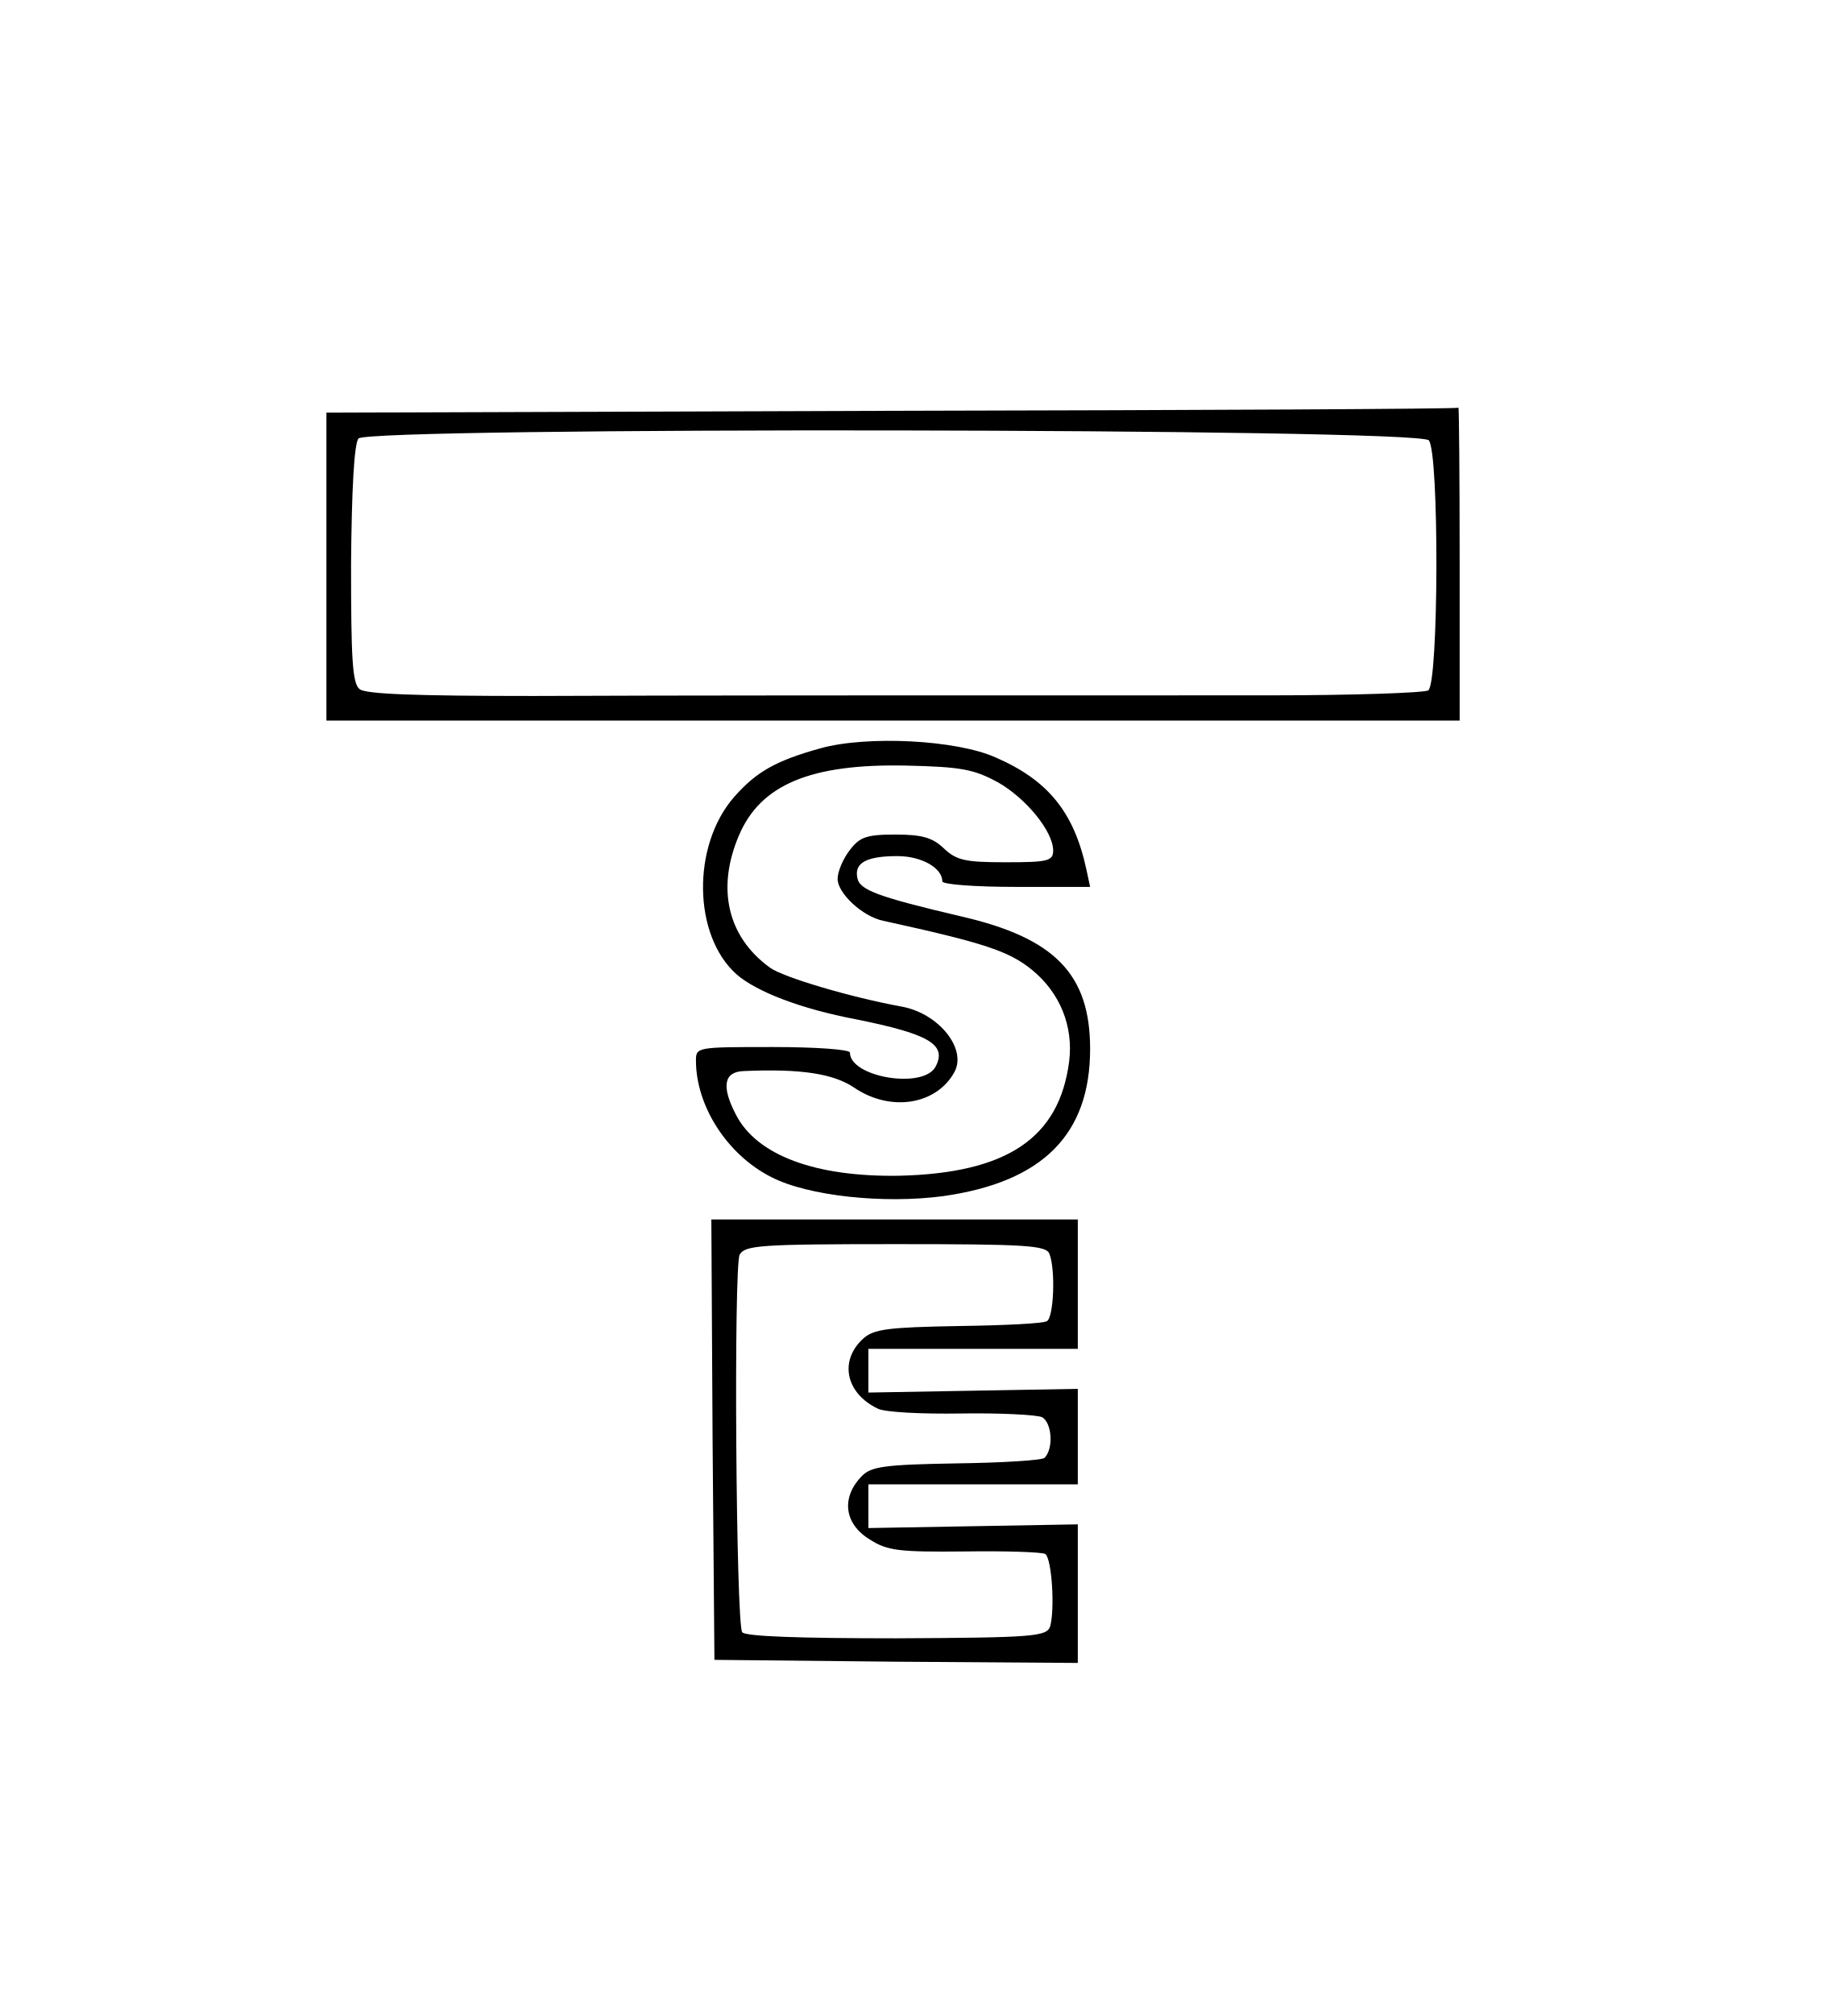
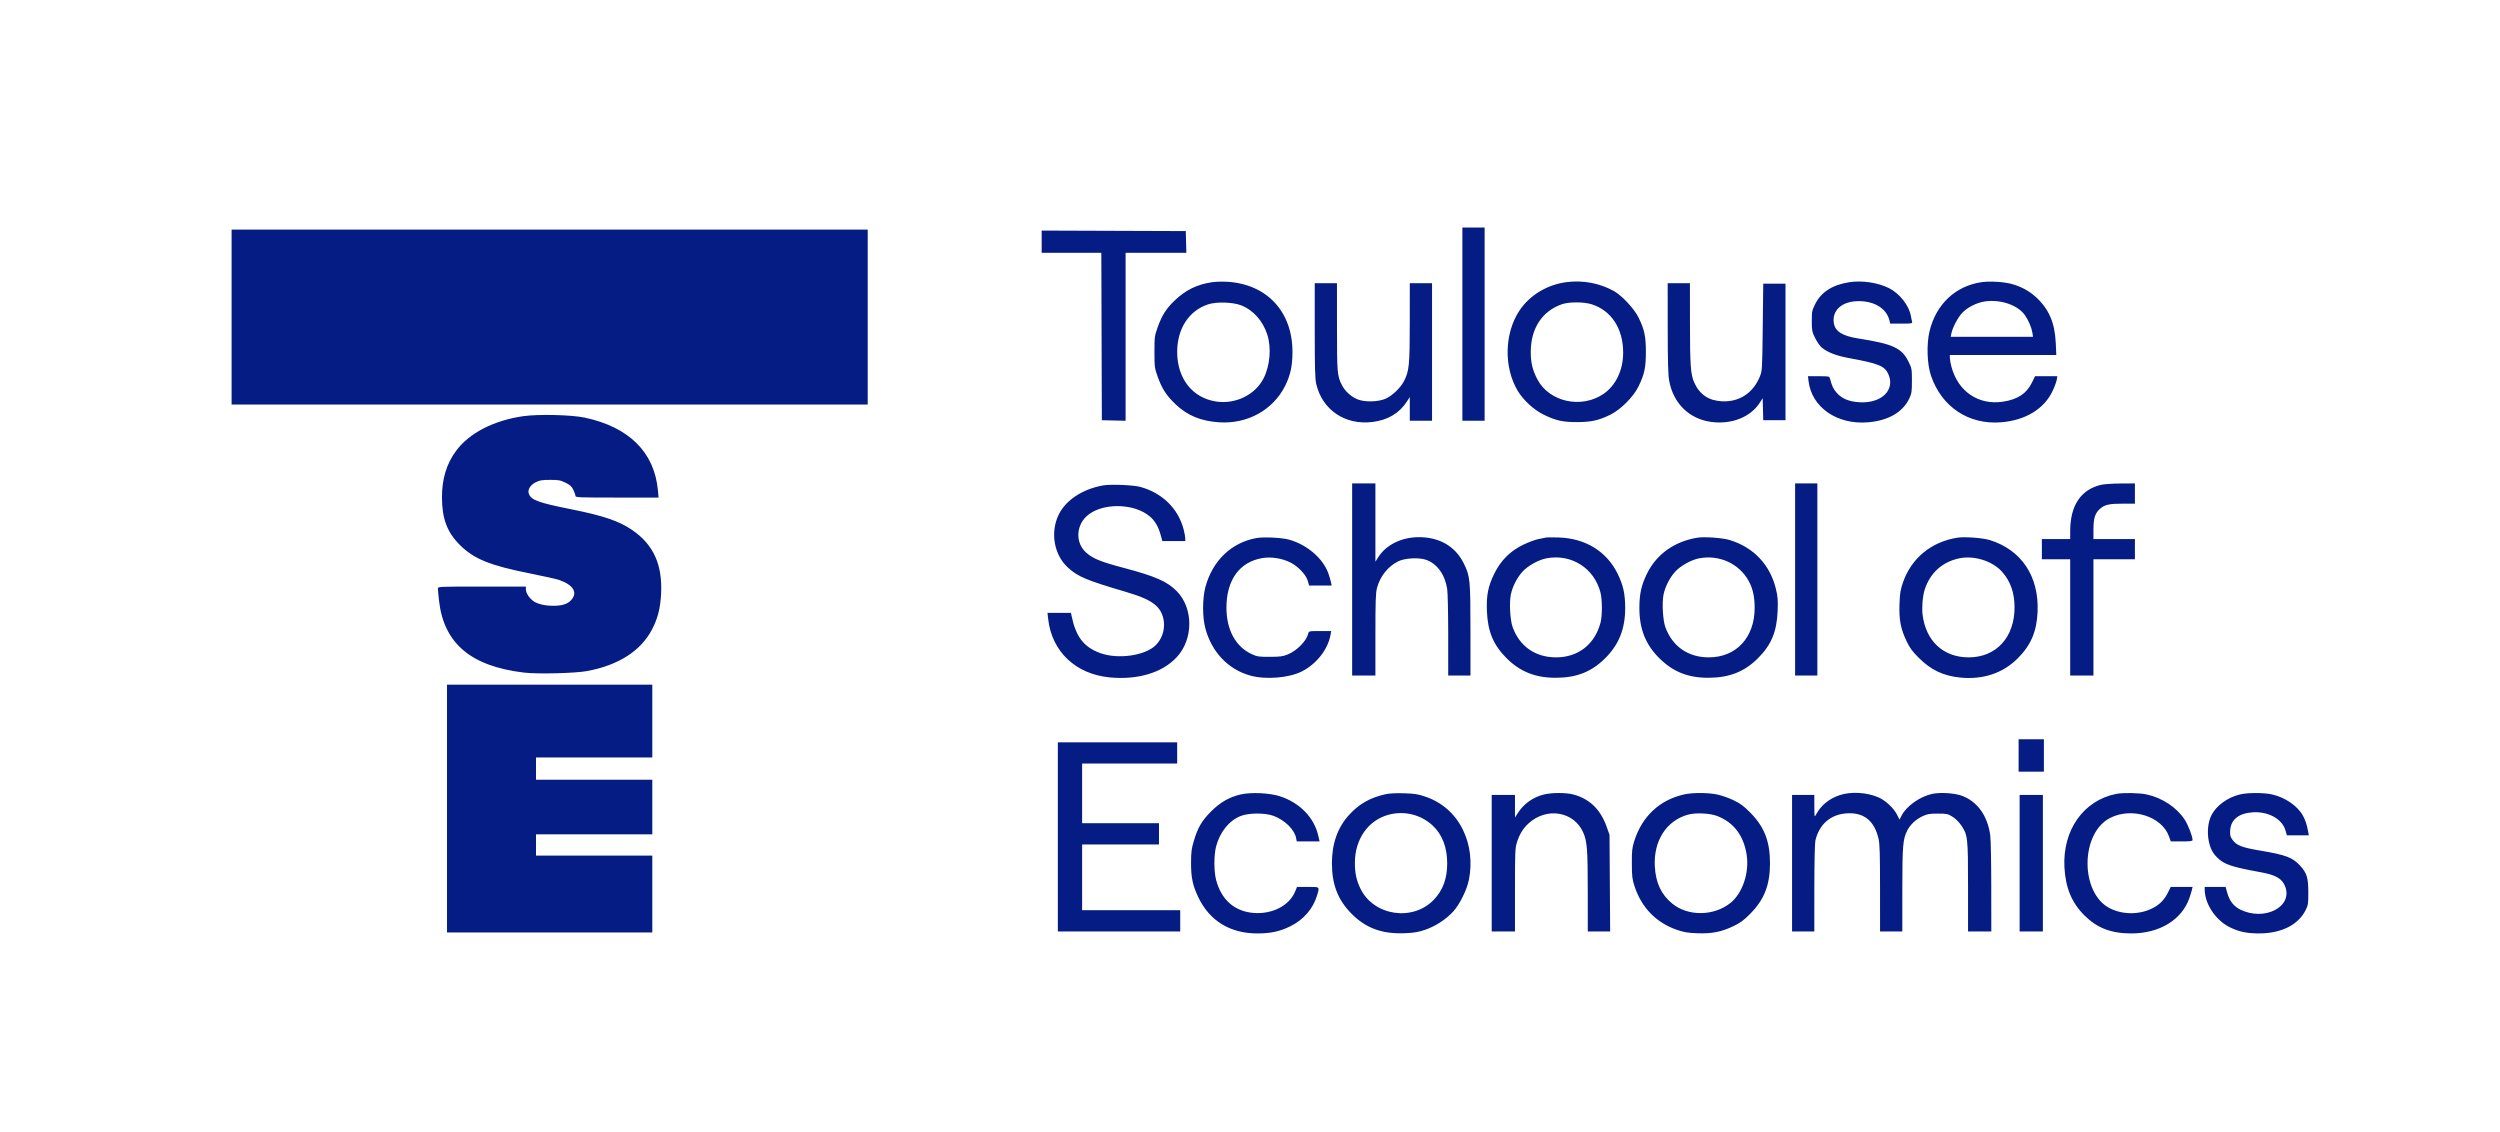
- <svg xmlns="http://www.w3.org/2000/svg" version="1.0" width="300pt" height="327pt" viewBox="0 0 300 327" preserveAspectRatio="xMidYMid meet">
-   <g transform="translate(0,327) scale(0.1,-0.1)" fill="#000000" stroke="none">
-     <path d="M1448 2603 l-918 -3 0 -250 0 -250 920 0 920 0 0 255 c0 140 -1 254 -2 253 -2 -2 -416 -4 -920 -5z m872 -48 c17 -21 16 -395 -1 -406 -8 -4 -124 -8 -259 -8 -666 0 -948 0 -1194 -1 -191 0 -272 3 -282 11 -12 9 -14 50 -14 203 1 121 5 195 12 204 16 19 1722 17 1738 -3z" />
-     <path d="M1332 2055 c-72 -20 -104 -38 -140 -79 -69 -79 -67 -225 4 -288 32 -28 104 -56 194 -73 119 -24 148 -41 129 -77 -20 -37 -139 -17 -139 23 0 5 -55 9 -125 9 -123 0 -125 0 -125 -22 0 -74 51 -153 122 -189 60 -31 183 -44 280 -31 161 23 238 100 238 239 0 121 -57 180 -209 215 -136 32 -166 43 -169 63 -5 24 15 35 65 35 39 0 73 -19 73 -41 0 -5 53 -9 120 -9 l120 0 -6 28 c-20 93 -62 145 -147 182 -64 29 -210 36 -285 15z m288 -55 c46 -26 90 -80 90 -111 0 -17 -9 -19 -77 -19 -66 0 -80 3 -101 23 -18 17 -35 22 -78 22 -47 0 -58 -4 -74 -25 -11 -14 -20 -35 -20 -47 0 -23 40 -61 74 -68 164 -36 204 -49 242 -80 45 -37 67 -91 60 -148 -16 -125 -101 -182 -277 -186 -135 -2 -230 33 -264 99 -24 46 -20 70 13 71 92 4 145 -4 179 -27 59 -40 134 -28 163 26 20 38 -27 96 -88 106 -81 15 -190 47 -212 63 -69 50 -87 129 -50 215 35 82 116 116 270 113 91 -2 111 -6 150 -27z" />
-     <path d="M1157 933 l3 -358 295 -3 295 -2 0 112 0 113 -170 -3 -170 -3 0 35 0 36 170 0 170 0 0 78 0 77 -170 -3 -170 -3 0 35 0 36 170 0 170 0 0 105 0 105 -297 0 -298 0 2 -357z m547 301 c10 -26 7 -102 -4 -109 -6 -4 -71 -7 -144 -8 -114 -2 -137 -5 -154 -20 -40 -36 -29 -89 23 -114 11 -6 72 -9 135 -8 63 1 123 -2 132 -6 16 -9 19 -51 4 -66 -4 -4 -68 -8 -143 -9 -117 -2 -139 -5 -154 -21 -34 -35 -28 -78 14 -103 28 -18 48 -20 153 -19 67 1 125 -1 131 -4 11 -7 16 -91 8 -118 -6 -16 -26 -18 -250 -19 -157 0 -246 3 -250 10 -10 17 -14 593 -4 613 9 15 32 17 253 17 213 0 245 -2 250 -16z" />
-   </g>
+ <svg xmlns="http://www.w3.org/2000/svg" width="2472" height="1119" viewBox="0 0 2472 1119" version="1.1">
+   <path d="" stroke="none" fill="#081c84" fill-rule="evenodd" />
+   <path d="M 1446 320.500 L 1446 416 1457 416 L 1468 416 1468 320.500 L 1468 225 1457 225 L 1446 225 1446 320.500 M 229 313.500 L 229 400 543.500 400 L 858 400 858 313.500 L 858 227 543.500 227 L 229 227 229 313.500 M 1030 238.993 L 1030 250 1059.494 250 L 1088.988 250 1089.244 332.750 L 1089.500 415.500 1101.250 415.782 L 1113 416.063 1113 333.032 L 1113 250 1143.034 250 L 1173.068 250 1172.784 239.250 L 1172.500 228.500 1101.250 228.243 L 1030 227.987 1030 238.993 M 1198.107 279.097 C 1183.425 281.344, 1172.393 286.774, 1161.563 297.086 C 1153.196 305.052, 1148.887 311.842, 1144.647 323.739 C 1141.663 332.115, 1141.525 333.181, 1141.525 348 C 1141.525 362.819, 1141.663 363.885, 1144.647 372.261 C 1148.943 384.317, 1153.194 390.933, 1162.149 399.506 C 1174.036 410.884, 1187.293 416.392, 1205.662 417.582 C 1233.424 419.381, 1258.686 405.459, 1270.605 381.792 C 1275.935 371.207, 1278 361.772, 1278 348 C 1278 307.938, 1252.506 280.740, 1212.928 278.579 C 1208.293 278.326, 1201.623 278.559, 1198.107 279.097 M 1548.925 278.981 C 1529.855 281.438, 1512.524 291.922, 1502.429 307.107 C 1487.502 329.561, 1486.791 363.217, 1500.752 386.490 C 1506.301 395.740, 1516.631 405.233, 1526.307 409.975 C 1538.319 415.861, 1545.348 417.430, 1559.500 417.380 C 1573.382 417.331, 1580.685 415.722, 1592 410.219 C 1602.498 405.113, 1615.113 392.498, 1620.219 382 C 1626.040 370.033, 1627.439 363.443, 1627.439 348 C 1627.439 332.541, 1626.035 325.941, 1620.206 314 C 1615.943 305.268, 1603.601 292.048, 1595.630 287.677 C 1581.466 279.910, 1565.207 276.883, 1548.925 278.981 M 1828.547 279.053 C 1811.878 281.646, 1800.650 288.870, 1794.792 300.773 C 1791.727 307, 1791.501 308.155, 1791.511 317.524 C 1791.521 326.858, 1791.759 328.067, 1794.793 334.231 C 1796.592 337.886, 1799.513 342.101, 1801.282 343.598 C 1806.799 348.264, 1815.918 351.823, 1828 354.028 C 1857.006 359.320, 1863.260 361.775, 1866.904 369.302 C 1874.599 385.198, 1860.697 399.136, 1838.527 397.753 C 1828.235 397.111, 1821.213 394.185, 1816.144 388.426 C 1812.766 384.589, 1811.537 381.979, 1809.468 374.250 C 1808.891 372.097, 1808.412 372, 1798.293 372 L 1787.721 372 1788.285 376.761 C 1791.360 402.722, 1816.377 420.119, 1847 417.592 C 1867.062 415.937, 1881.517 407.602, 1887.914 394 C 1890.247 389.038, 1890.500 387.324, 1890.500 376.476 C 1890.500 364.898, 1890.378 364.205, 1887.205 357.762 C 1880.459 344.066, 1871.919 340.101, 1837.500 334.690 C 1821.771 332.217, 1814.647 327.762, 1813.317 319.565 C 1811.217 306.622, 1821.688 297.555, 1838.494 297.765 C 1854.196 297.961, 1865.662 305.431, 1868.401 317.250 L 1869.038 320 1880.086 320 C 1890.125 320, 1891.091 319.840, 1890.655 318.250 C 1890.391 317.288, 1889.874 314.728, 1889.507 312.562 C 1887.742 302.154, 1878.434 290.267, 1867.877 284.938 C 1857.002 279.448, 1841.204 277.084, 1828.547 279.053 M 1959.500 278.982 C 1933.602 282.678, 1914.269 300.910, 1907.906 327.637 C 1904.830 340.560, 1905.487 360.101, 1909.382 371.500 C 1919.944 402.413, 1946.625 420.145, 1978.691 417.564 C 2002.663 415.635, 2021.136 404.450, 2029.525 386.785 C 2031.478 382.673, 2033.343 377.664, 2033.669 375.654 L 2034.262 372 2023.268 372 L 2012.275 372 2009.117 378.414 C 2003.812 389.190, 1995.130 394.918, 1980.704 397.161 C 1956.356 400.946, 1935.943 387.074, 1929.508 362.369 C 1928.679 359.185, 1928 355.324, 1928 353.790 L 1928 351 1980.637 351 L 2033.275 351 2032.747 339.250 C 2031.848 319.197, 2026.016 305.660, 2013.168 293.799 C 2006.443 287.591, 1997.914 283.041, 1988.432 280.601 C 1980.754 278.625, 1967.281 277.871, 1959.500 278.982 M 1300.015 326.750 C 1300.027 364.434, 1300.316 374.714, 1301.506 379.760 C 1307.561 405.444, 1330.171 420.655, 1357.220 417.240 C 1372.300 415.337, 1383.682 408.560, 1391.124 397.054 L 1394 392.608 1394 404.304 L 1394 416 1405 416 L 1416 416 1416 348 L 1416 280 1405 280 L 1394 280 1393.983 318.750 C 1393.964 361.029, 1393.410 366.707, 1388.332 376.744 C 1385.033 383.265, 1376.684 391.325, 1370.291 394.161 C 1362.980 397.405, 1350.167 397.820, 1342.826 395.052 C 1336.300 392.592, 1330.073 387.020, 1326.889 380.791 C 1322.253 371.724, 1322.024 369.026, 1322.012 323.250 L 1322 280 1311 280 L 1300 280 1300.015 326.750 M 1649.035 324.250 C 1649.061 357.462, 1649.416 370.442, 1650.458 376.287 C 1654.448 398.669, 1670.082 414.145, 1691.750 417.163 C 1711.988 419.981, 1730.959 412.510, 1740.133 398.110 L 1742.929 393.720 1743.215 404.610 L 1743.500 415.500 1754.500 415.500 L 1765.500 415.500 1765.500 348 L 1765.500 280.500 1754.500 280.500 L 1743.500 280.500 1743 323.500 C 1742.511 365.591, 1742.451 366.622, 1740.177 372.252 C 1733.559 388.642, 1719.696 397.707, 1702.621 396.811 C 1689.545 396.125, 1680.718 390.178, 1675.341 378.434 C 1671.708 370.498, 1671.064 361.662, 1671.031 319.250 L 1671 280 1660 280 L 1649 280 1649.035 324.250 M 1962.500 298.084 C 1954.394 299.297, 1945.157 304.022, 1940.042 309.570 C 1935.745 314.232, 1930.695 323.902, 1929.503 329.750 L 1928.841 333 1969.548 333 L 2010.256 333 2009.583 328.792 C 2008.776 323.748, 2005.846 316.860, 2002.355 311.804 C 1995.358 301.670, 1978.143 295.744, 1962.500 298.084 M 1194.597 300.940 C 1175.593 307.181, 1164 325.012, 1164 348 C 1164 374.323, 1179.065 393.476, 1202.566 397.029 C 1221.743 399.928, 1241.198 390.383, 1249.499 374.002 C 1255.777 361.614, 1257.264 343.934, 1253.122 330.928 C 1248.798 317.348, 1239.168 306.545, 1227.252 301.906 C 1219.037 298.709, 1202.849 298.229, 1194.597 300.940 M 1544.487 300.799 C 1524.835 307.594, 1513.613 324.750, 1513.613 348 C 1513.613 358.713, 1515.432 366.211, 1520.221 375.237 C 1532.048 397.529, 1563.733 404.422, 1585.594 389.458 C 1597.795 381.106, 1605.017 365.867, 1604.985 348.540 C 1604.942 324.814, 1593.195 306.921, 1573.661 300.823 C 1565.946 298.415, 1551.416 298.403, 1544.487 300.799 M 517.585 411.491 C 488.237 415.678, 463.988 428.171, 450.957 445.816 C 441.517 458.599, 436.988 473.545, 437.017 491.815 C 437.052 512.939, 442.151 526.403, 454.899 539.026 C 468.794 552.784, 484.391 559.099, 524 567.004 C 537.475 569.693, 550.510 572.607, 552.967 573.479 C 567.501 578.637, 571.727 586.426, 564.120 594.034 C 560.716 597.437, 555.462 598.987, 547.299 598.994 C 539.157 599.002, 531.849 597.373, 527.810 594.651 C 523.540 591.774, 520 586.425, 520 582.852 L 520 580 476.500 580 C 433.386 580, 433 580.018, 433 582.039 C 433 583.161, 433.484 588.421, 434.076 593.728 C 438.813 636.211, 465.566 658.859, 518.369 665.086 C 531.702 666.659, 568.656 665.740, 580.500 663.542 C 611.665 657.759, 633.699 643.604, 644.823 622.223 C 650.396 611.512, 652.999 601.173, 653.704 586.952 C 655.133 558.098, 646.037 538.286, 624.710 523.803 C 611.951 515.138, 596.343 509.868, 564.721 503.547 C 532.274 497.061, 525.285 494.510, 522.918 488.285 C 521.417 484.336, 524.323 479.514, 529.843 476.794 C 533.709 474.890, 536.114 474.500, 544 474.500 C 552.372 474.500, 554.175 474.831, 559.180 477.289 C 563.723 479.520, 565.274 480.934, 566.930 484.355 C 568.068 486.707, 569 489.389, 569 490.316 C 569 491.867, 572.235 492, 610.101 492 L 651.203 492 650.532 484.750 C 647.058 447.192, 622.064 422.360, 578.260 412.948 C 565.370 410.178, 532.347 409.386, 517.585 411.491 M 1337 573 L 1337 668 1348.500 668 L 1360 668 1360 627.710 C 1360 594.648, 1360.277 586.351, 1361.542 581.460 C 1364.533 569.903, 1372.621 559.800, 1382.784 554.927 C 1389.266 551.819, 1402.731 551.086, 1409.860 553.453 C 1420.676 557.046, 1428.641 567.836, 1430.933 582 C 1431.541 585.757, 1431.988 605.272, 1431.992 628.250 L 1432 668 1443 668 L 1454 668 1453.983 623.250 C 1453.963 573.265, 1453.619 569.770, 1447.494 557.322 C 1439.824 541.735, 1426.170 532.752, 1407.985 531.328 C 1388.865 529.831, 1371.467 537.390, 1362.832 550.946 L 1360 555.392 1360 516.696 L 1360 478 1348.500 478 L 1337 478 1337 573 M 1775 573 L 1775 668 1786 668 L 1797 668 1797 573 L 1797 478 1786 478 L 1775 478 1775 573 M 2077.393 479.410 C 2057.368 484.270, 2047.025 499.873, 2047.006 525.250 L 2047 533 2033 533 L 2019 533 2019 543 L 2019 553 2033 553 L 2047 553 2047 610.500 L 2047 668 2058.500 668 L 2070 668 2070 610.500 L 2070 553 2090.500 553 L 2111 553 2111 543 L 2111 533 2090.500 533 L 2070 533 2070.022 523.250 C 2070.047 512.081, 2071.715 507.100, 2076.889 502.747 C 2081.389 498.960, 2085.861 498.012, 2099.250 498.006 L 2111 498 2111 488 L 2111 478 2096.750 478.085 C 2088.912 478.132, 2080.202 478.728, 2077.393 479.410 M 1090.660 479.986 C 1070.070 483.703, 1053.533 494.725, 1046.621 509.335 C 1038.321 526.881, 1042.342 548.902, 1056.124 561.374 C 1065.917 570.236, 1074.539 573.853, 1112.500 585.020 C 1128.575 589.749, 1136.772 593.389, 1142.608 598.392 C 1153.713 607.910, 1153.820 626.959, 1142.830 637.930 C 1132.391 648.352, 1105.404 652.196, 1087.855 645.761 C 1071.586 639.796, 1063.819 629.649, 1059.527 608.750 L 1058.962 606 1047.352 606 L 1035.742 606 1036.430 612.087 C 1040.084 644.382, 1063.748 666.721, 1097.625 669.854 C 1125.252 672.409, 1149.220 665.163, 1163.444 649.956 C 1180.097 632.153, 1180.194 601.526, 1163.650 584.623 C 1154.216 574.984, 1142.636 569.885, 1111.245 561.549 C 1087.787 555.320, 1080.488 552.318, 1073.658 546.091 C 1063.688 537, 1063.829 520.680, 1073.962 510.869 C 1088.376 496.915, 1121.377 496.978, 1137.336 510.990 C 1142.139 515.207, 1145.431 520.904, 1147.600 528.750 L 1149.328 535 1160.664 535 L 1172 535 1172 532.394 C 1172 530.961, 1171.290 527.024, 1170.423 523.644 C 1165.112 502.958, 1149.307 487.421, 1127.500 481.447 C 1120.561 479.546, 1098.043 478.653, 1090.660 479.986 M 1242.363 532.024 C 1217.562 536.501, 1198.902 554.441, 1191.881 580.558 C 1188.901 591.645, 1188.883 610.291, 1191.842 621.287 C 1198.202 644.925, 1214.557 662.064, 1236.478 668.063 C 1251.672 672.221, 1274.359 670.380, 1287.169 663.949 C 1301.837 656.586, 1313.303 641.849, 1315.723 627.250 L 1316.262 624 1305.239 624 C 1294.221 624, 1294.217 624.001, 1293.569 626.583 C 1291.710 633.988, 1282.227 643.559, 1273.147 647.194 C 1268.396 649.096, 1265.595 649.458, 1255.500 649.477 C 1244.428 649.498, 1243.036 649.284, 1237.500 646.700 C 1221.733 639.344, 1212.744 622.760, 1212.710 600.969 C 1212.668 573.502, 1225.651 555.568, 1248.292 551.816 C 1256.997 550.373, 1267.278 551.962, 1275.672 556.045 C 1283.481 559.845, 1291.582 568.409, 1293.243 574.620 L 1294.415 579 1305.601 579 L 1316.787 579 1315.941 575.250 C 1315.476 573.188, 1314.386 569.494, 1313.519 567.043 C 1308.243 552.127, 1292.173 538.357, 1274.430 533.550 C 1267.233 531.600, 1249.408 530.752, 1242.363 532.024 M 1528.500 531.557 C 1527.400 531.811, 1524.025 532.501, 1521 533.089 C 1517.975 533.677, 1511.332 536.161, 1506.238 538.607 C 1493.343 544.801, 1483.996 554.121, 1477.565 567.196 C 1471.386 579.757, 1469.595 588.916, 1470.268 604.500 C 1471.144 624.754, 1476.688 637.888, 1489.915 651.044 C 1503.183 664.240, 1518.464 670.267, 1538.449 670.186 C 1559.232 670.102, 1573.922 664.224, 1587.509 650.557 C 1600.935 637.052, 1607.016 621.603, 1606.983 601.090 C 1606.960 587.162, 1605.038 578.515, 1599.451 567.196 C 1588.591 545.193, 1567.821 532.391, 1541.500 531.476 C 1535.450 531.266, 1529.600 531.302, 1528.500 531.557 M 1678.500 531.646 C 1655.825 535.298, 1638.073 547.902, 1628.612 567.067 C 1622.963 578.512, 1621.040 587.124, 1621.017 601.090 C 1620.984 621.663, 1627.054 637.136, 1640.402 650.504 C 1654.141 664.263, 1669.107 670.268, 1689.449 670.186 C 1709.880 670.103, 1724.843 664.214, 1738.085 651.044 C 1751.465 637.736, 1756.894 624.731, 1757.722 604 C 1758.140 593.530, 1757.877 590.061, 1756.103 582.637 C 1750.348 558.565, 1734.227 541.381, 1710.500 534.028 C 1703.544 531.872, 1685.457 530.526, 1678.500 531.646 M 1935.500 531.646 C 1909.559 535.824, 1890.002 551.898, 1881.681 575.882 C 1879.157 583.157, 1878.617 586.468, 1878.217 597.125 C 1877.636 612.619, 1879.366 621.728, 1885.222 634 C 1888.485 640.840, 1890.862 644.076, 1897.389 650.566 C 1909.339 662.450, 1921.431 668.233, 1937.885 669.936 C 1960.600 672.286, 1980.281 665.784, 1995.069 651.044 C 2008.161 637.994, 2013.920 624.513, 2014.762 604.942 C 2016.268 569.912, 1998.823 543.735, 1967.500 534.028 C 1960.544 531.872, 1942.457 530.526, 1935.500 531.646 M 1529 552.091 C 1521.208 553.602, 1510.617 559.522, 1505.431 565.266 C 1499.983 571.300, 1495.561 579.981, 1493.927 587.849 C 1492.239 595.983, 1493.200 613.260, 1495.725 620.179 C 1502.671 639.205, 1518.205 650, 1538.637 650 C 1560.471 650, 1576.863 637.222, 1582.580 615.744 C 1584.420 608.833, 1584.382 592.887, 1582.508 585.693 C 1576.229 561.584, 1553.538 547.335, 1529 552.091 M 1680 552.091 C 1672.208 553.602, 1661.617 559.522, 1656.431 565.266 C 1650.983 571.300, 1646.561 579.981, 1644.927 587.849 C 1643.239 595.983, 1644.200 613.260, 1646.725 620.179 C 1653.671 639.205, 1669.205 650, 1689.637 650 C 1716.798 650, 1735 630.380, 1735 601.105 C 1735 590.144, 1733.224 582.020, 1729.217 574.656 C 1719.764 557.281, 1699.992 548.216, 1680 552.091 M 1937.500 552.039 C 1920.642 555.495, 1908.495 566.442, 1903.140 583.005 C 1901.113 589.273, 1900.154 600.737, 1901.056 607.917 C 1904.331 634.003, 1921.659 650, 1946.637 650 C 1973.843 650, 1992.027 630.168, 1991.988 600.540 C 1991.969 586.062, 1987.907 574.562, 1979.517 565.230 C 1970.040 554.689, 1952.079 549.050, 1937.500 552.039 M 442 799.500 L 442 922 543.500 922 L 645 922 645 884 L 645 846 587.500 846 L 530 846 530 835.500 L 530 825 587.500 825 L 645 825 645 798 L 645 771 587.500 771 L 530 771 530 760 L 530 749 587.500 749 L 645 749 645 713 L 645 677 543.500 677 L 442 677 442 799.500 M 1996 747 L 1996 763 2008.500 763 L 2021 763 2021 747 L 2021 731 2008.500 731 L 1996 731 1996 747 M 1046 827.500 L 1046 921 1106.500 921 L 1167 921 1167 910.500 L 1167 900 1118.500 900 L 1070 900 1070 867.500 L 1070 835 1108 835 L 1146 835 1146 824.500 L 1146 814 1108 814 L 1070 814 1070 784.500 L 1070 755 1117 755 L 1164 755 1164 744.500 L 1164 734 1105 734 L 1046 734 1046 827.500 M 1227 785.503 C 1215.726 788.032, 1206.485 793.321, 1197.463 802.406 C 1188.298 811.637, 1184.374 818.351, 1180.444 831.527 C 1178.186 839.099, 1177.759 842.451, 1177.714 853 C 1177.650 867.743, 1179.322 875.618, 1185.039 887.500 C 1196.180 910.653, 1216.539 923.029, 1243.410 922.983 C 1256.515 922.960, 1265.552 920.996, 1275.803 915.943 C 1289.060 909.409, 1298.469 898.488, 1302.407 885.068 C 1304.892 876.598, 1305.348 877, 1293.250 877.004 L 1282.500 877.007 1280.673 881.450 C 1274.926 895.426, 1258.140 904.143, 1239.698 902.729 C 1220.756 901.276, 1207.612 889.719, 1202.475 870 C 1200.237 861.409, 1200.237 845.591, 1202.475 837 C 1206.187 822.752, 1215.360 811.369, 1226.753 806.874 C 1234.812 803.694, 1250.881 803.622, 1259.275 806.729 C 1270.349 810.827, 1280.035 820.338, 1281.593 828.644 L 1282.223 832 1293.523 832 L 1304.823 832 1303.418 825.981 C 1299.284 808.257, 1285.043 793.682, 1265.715 787.391 C 1255.470 784.057, 1237.378 783.174, 1227 785.503 M 1369.500 785.419 C 1354.589 788.864, 1343.865 794.975, 1334.176 805.550 C 1322.722 818.049, 1317 834.024, 1317 853.500 C 1317 874.723, 1322.926 889.928, 1336.537 903.628 C 1350.573 917.755, 1366.707 923.660, 1388.839 922.772 C 1398.177 922.397, 1402.188 921.735, 1408.976 919.445 C 1419.283 915.968, 1430.122 908.920, 1437.028 901.203 C 1443.569 893.894, 1450.480 879.838, 1452.472 869.792 C 1455.862 852.692, 1453.763 835.260, 1446.538 820.500 C 1438.722 804.534, 1425.814 793.219, 1408.976 787.572 C 1401.866 785.188, 1398.485 784.673, 1388 784.381 C 1379.719 784.151, 1373.475 784.501, 1369.500 785.419 M 1526.760 785.558 C 1515.946 788.179, 1506.730 794.717, 1500.838 803.946 L 1498 808.392 1498 797.196 L 1498 786 1486.500 786 L 1475 786 1475 853.500 L 1475 921 1486.500 921 L 1498 921 1498 880.089 C 1498 842.827, 1498.168 838.638, 1499.884 833.125 C 1502.396 825.054, 1505.915 819.255, 1511.330 814.264 C 1529.142 797.845, 1556.075 802.178, 1565.403 822.963 C 1569.356 831.773, 1569.959 839.510, 1569.980 881.750 L 1570 921 1581.061 921 L 1592.123 921 1591.808 873.250 L 1591.492 825.500 1588.706 817.609 C 1582.593 800.297, 1571.665 789.753, 1555.465 785.533 C 1548.282 783.662, 1534.533 783.674, 1526.760 785.558 M 1665.500 785.480 C 1641.058 790.861, 1623.573 807.241, 1615.842 832 C 1613.817 838.485, 1613.510 841.462, 1613.575 854 C 1613.641 866.873, 1613.947 869.400, 1616.296 876.521 C 1623.199 897.444, 1637.583 912.254, 1657.882 919.336 C 1665.002 921.821, 1668.527 922.421, 1678.161 922.792 C 1692.604 923.347, 1701.983 921.512, 1714 915.778 C 1720.852 912.509, 1724.060 910.150, 1730.547 903.611 C 1744.532 889.514, 1750.170 875.117, 1750.170 853.500 C 1750.170 831.883, 1744.532 817.486, 1730.547 803.389 C 1724.079 796.869, 1720.832 794.479, 1714 791.205 C 1709.325 788.965, 1702.031 786.427, 1697.792 785.566 C 1688.579 783.694, 1673.791 783.655, 1665.500 785.480 M 1818.856 786.316 C 1808.352 789.897, 1800.487 796.404, 1795.669 805.500 C 1794.132 808.402, 1794.079 808.133, 1794.040 797.250 L 1794 786 1783 786 L 1772 786 1772 853.500 L 1772 921 1783 921 L 1794 921 1794.024 878.250 C 1794.038 853.695, 1794.470 833.674, 1795.039 831.209 C 1798.761 815.071, 1810.127 805.205, 1826.127 804.225 C 1842.957 803.193, 1853.296 811.433, 1857.489 829.219 C 1858.675 834.247, 1858.973 844.029, 1858.985 878.250 L 1859 921 1870 921 L 1881 921 1881.017 879.750 C 1881.036 835.979, 1881.562 829.698, 1885.932 821.133 C 1888.885 815.345, 1894.426 810.162, 1900.914 807.120 C 1905.723 804.864, 1907.833 804.500, 1916.080 804.500 C 1925.004 804.500, 1925.997 804.708, 1930.580 807.537 C 1933.526 809.356, 1936.994 812.766, 1939.225 816.037 C 1945.730 825.576, 1946 828.010, 1946 877.210 L 1946 921 1957.500 921 L 1969 921 1968.969 877.250 C 1968.952 853.188, 1968.519 830.275, 1968.007 826.333 C 1965.490 806.959, 1955.477 792.753, 1940.252 786.954 C 1933.121 784.238, 1918.859 783.264, 1910.781 784.942 C 1898.591 787.473, 1885.136 796.981, 1880.240 806.524 L 1878.244 810.415 1875.722 805.438 C 1872.507 799.094, 1864.427 791.519, 1857.720 788.562 C 1845.961 783.378, 1830.157 782.464, 1818.856 786.316 M 2092.490 785.016 C 2060.189 791.439, 2039.417 820.835, 2041.310 857.448 C 2042.360 877.761, 2048.467 892.544, 2060.964 905.028 C 2073.558 917.608, 2087.339 922.947, 2107.303 922.983 C 2135.297 923.032, 2157.499 909.493, 2164.915 887.848 C 2165.923 884.907, 2167.038 881.263, 2167.393 879.750 L 2168.038 877 2157.218 877 L 2146.399 877 2144.100 881.732 C 2140.684 888.762, 2136.824 893.124, 2130.849 896.708 C 2117.802 904.532, 2099.842 905.081, 2086.137 898.074 C 2056.580 882.964, 2056.928 823.664, 2086.662 808.686 C 2108.133 797.870, 2137.676 807.241, 2144.730 827.103 L 2146.469 832 2157.235 832 C 2165.776 832, 2168 831.712, 2168 830.605 C 2168 827.016, 2163.649 815.768, 2160.195 810.428 C 2152.417 798.404, 2137.817 788.755, 2122.500 785.515 C 2115.087 783.947, 2099.196 783.683, 2092.490 785.016 M 2214.773 785.555 C 2202.399 788.554, 2191.189 796.827, 2186.493 806.424 C 2183.301 812.950, 2182.296 822.744, 2183.955 831.175 C 2185.502 839.038, 2187.776 843.483, 2192.665 848.198 C 2199.586 854.871, 2206.563 857.198, 2235.497 862.482 C 2250.548 865.230, 2256.608 868.789, 2259.606 876.639 C 2267.272 896.711, 2239.206 911.142, 2215.274 899.433 C 2208.725 896.229, 2204.519 890.836, 2202.275 882.766 L 2200.672 877 2190.336 877 L 2180 877 2180.024 879.750 C 2180.147 893.529, 2190.395 909.281, 2203.828 916.340 C 2212.869 921.091, 2221.279 922.970, 2233.500 922.970 C 2255.924 922.970, 2272.633 914.543, 2280.039 899.500 C 2282.267 894.974, 2282.495 893.315, 2282.452 882 C 2282.398 867.760, 2281.037 863.367, 2274.404 856.025 C 2267.092 847.932, 2260.389 845.379, 2235.349 841.154 C 2216.379 837.952, 2211.210 835.904, 2207.200 830 C 2205.221 827.086, 2204.889 825.553, 2205.218 820.848 C 2205.957 810.286, 2213.794 804.098, 2227.553 803.215 C 2243.014 802.223, 2256.744 809.872, 2259.931 821.253 L 2261.260 826 2272.105 826 L 2282.950 826 2282.372 822.750 C 2281.118 815.697, 2279.707 811.296, 2277.237 806.726 C 2271.888 796.832, 2259.326 788.237, 2246.122 785.438 C 2237.807 783.676, 2222.286 783.734, 2214.773 785.555 M 1997 853.500 L 1997 921 2008.500 921 L 2020 921 2020 853.500 L 2020 786 2008.500 786 L 1997 786 1997 853.500 M 1373.105 805.583 C 1352.907 811.014, 1339.822 829.569, 1339.716 852.927 C 1339.670 863.184, 1341.202 870.377, 1345.187 878.619 C 1358.273 905.682, 1397.110 911.494, 1417.909 889.503 C 1426.852 880.047, 1431 868.697, 1431 853.684 C 1431 837.760, 1425.961 824.821, 1416.332 816.021 C 1404.714 805.402, 1388.412 801.466, 1373.105 805.583 M 1669 805.540 C 1647.746 811.471, 1634.975 831.359, 1636.279 856.494 C 1637.131 872.930, 1642.581 884.563, 1653.656 893.585 C 1669.221 906.266, 1694.763 905.928, 1711.066 892.827 C 1723.054 883.193, 1729.856 862.971, 1727.095 845.173 C 1724.142 826.139, 1714.264 813.153, 1697.950 806.856 C 1690.714 804.063, 1676.592 803.421, 1669 805.540" stroke="none" fill="#041c84" fill-rule="evenodd" />
</svg>
